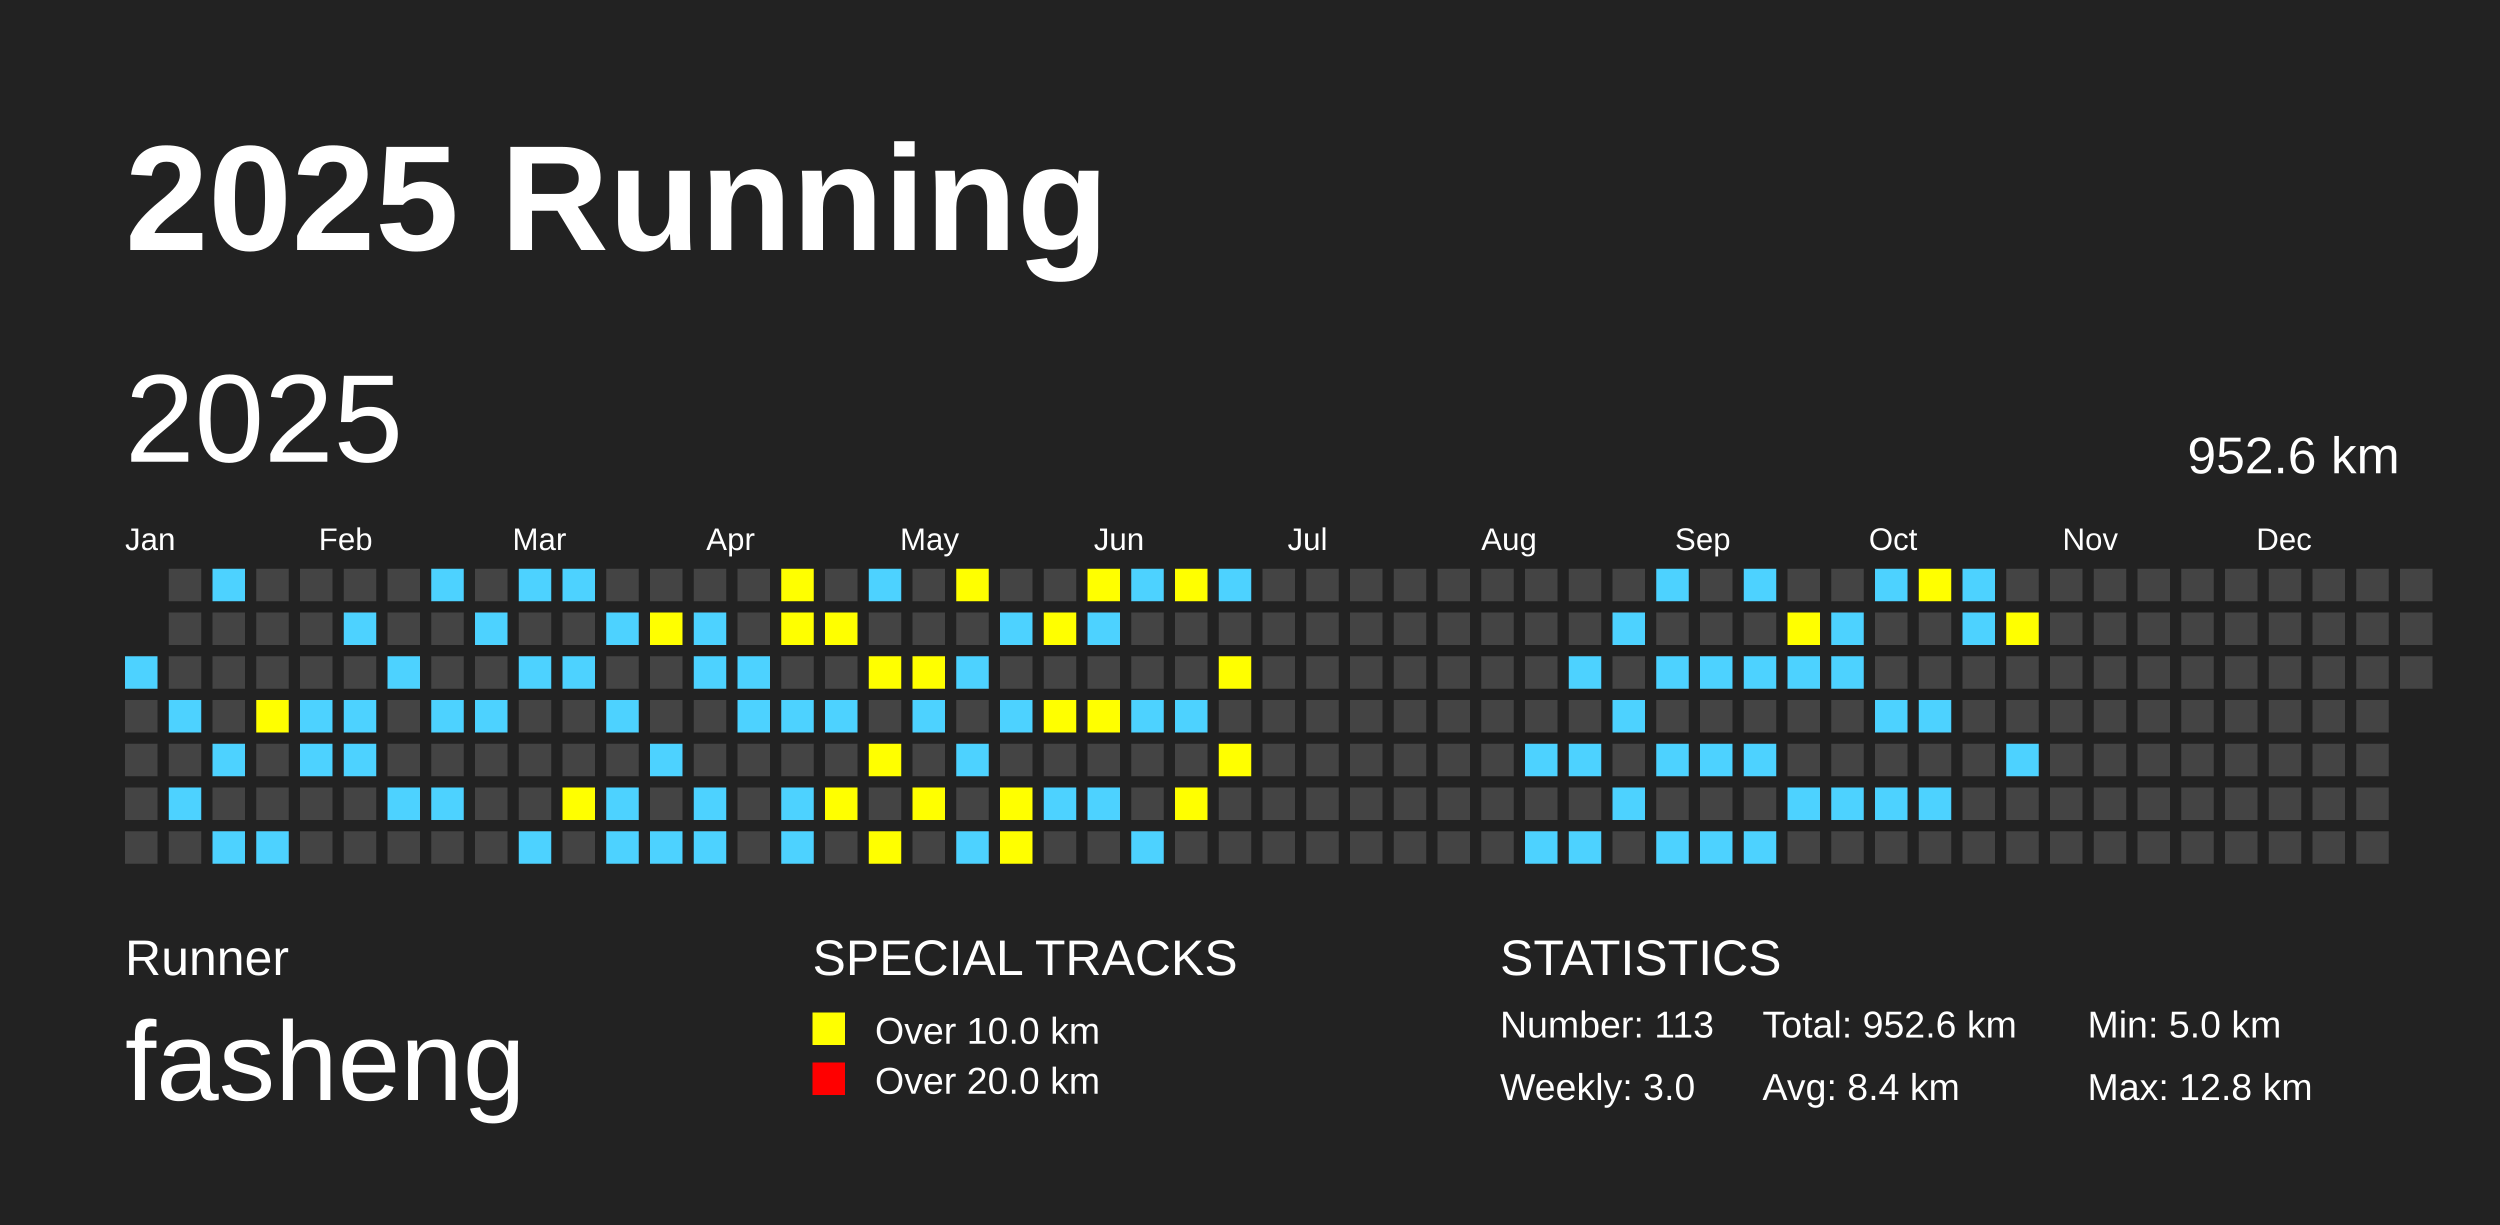
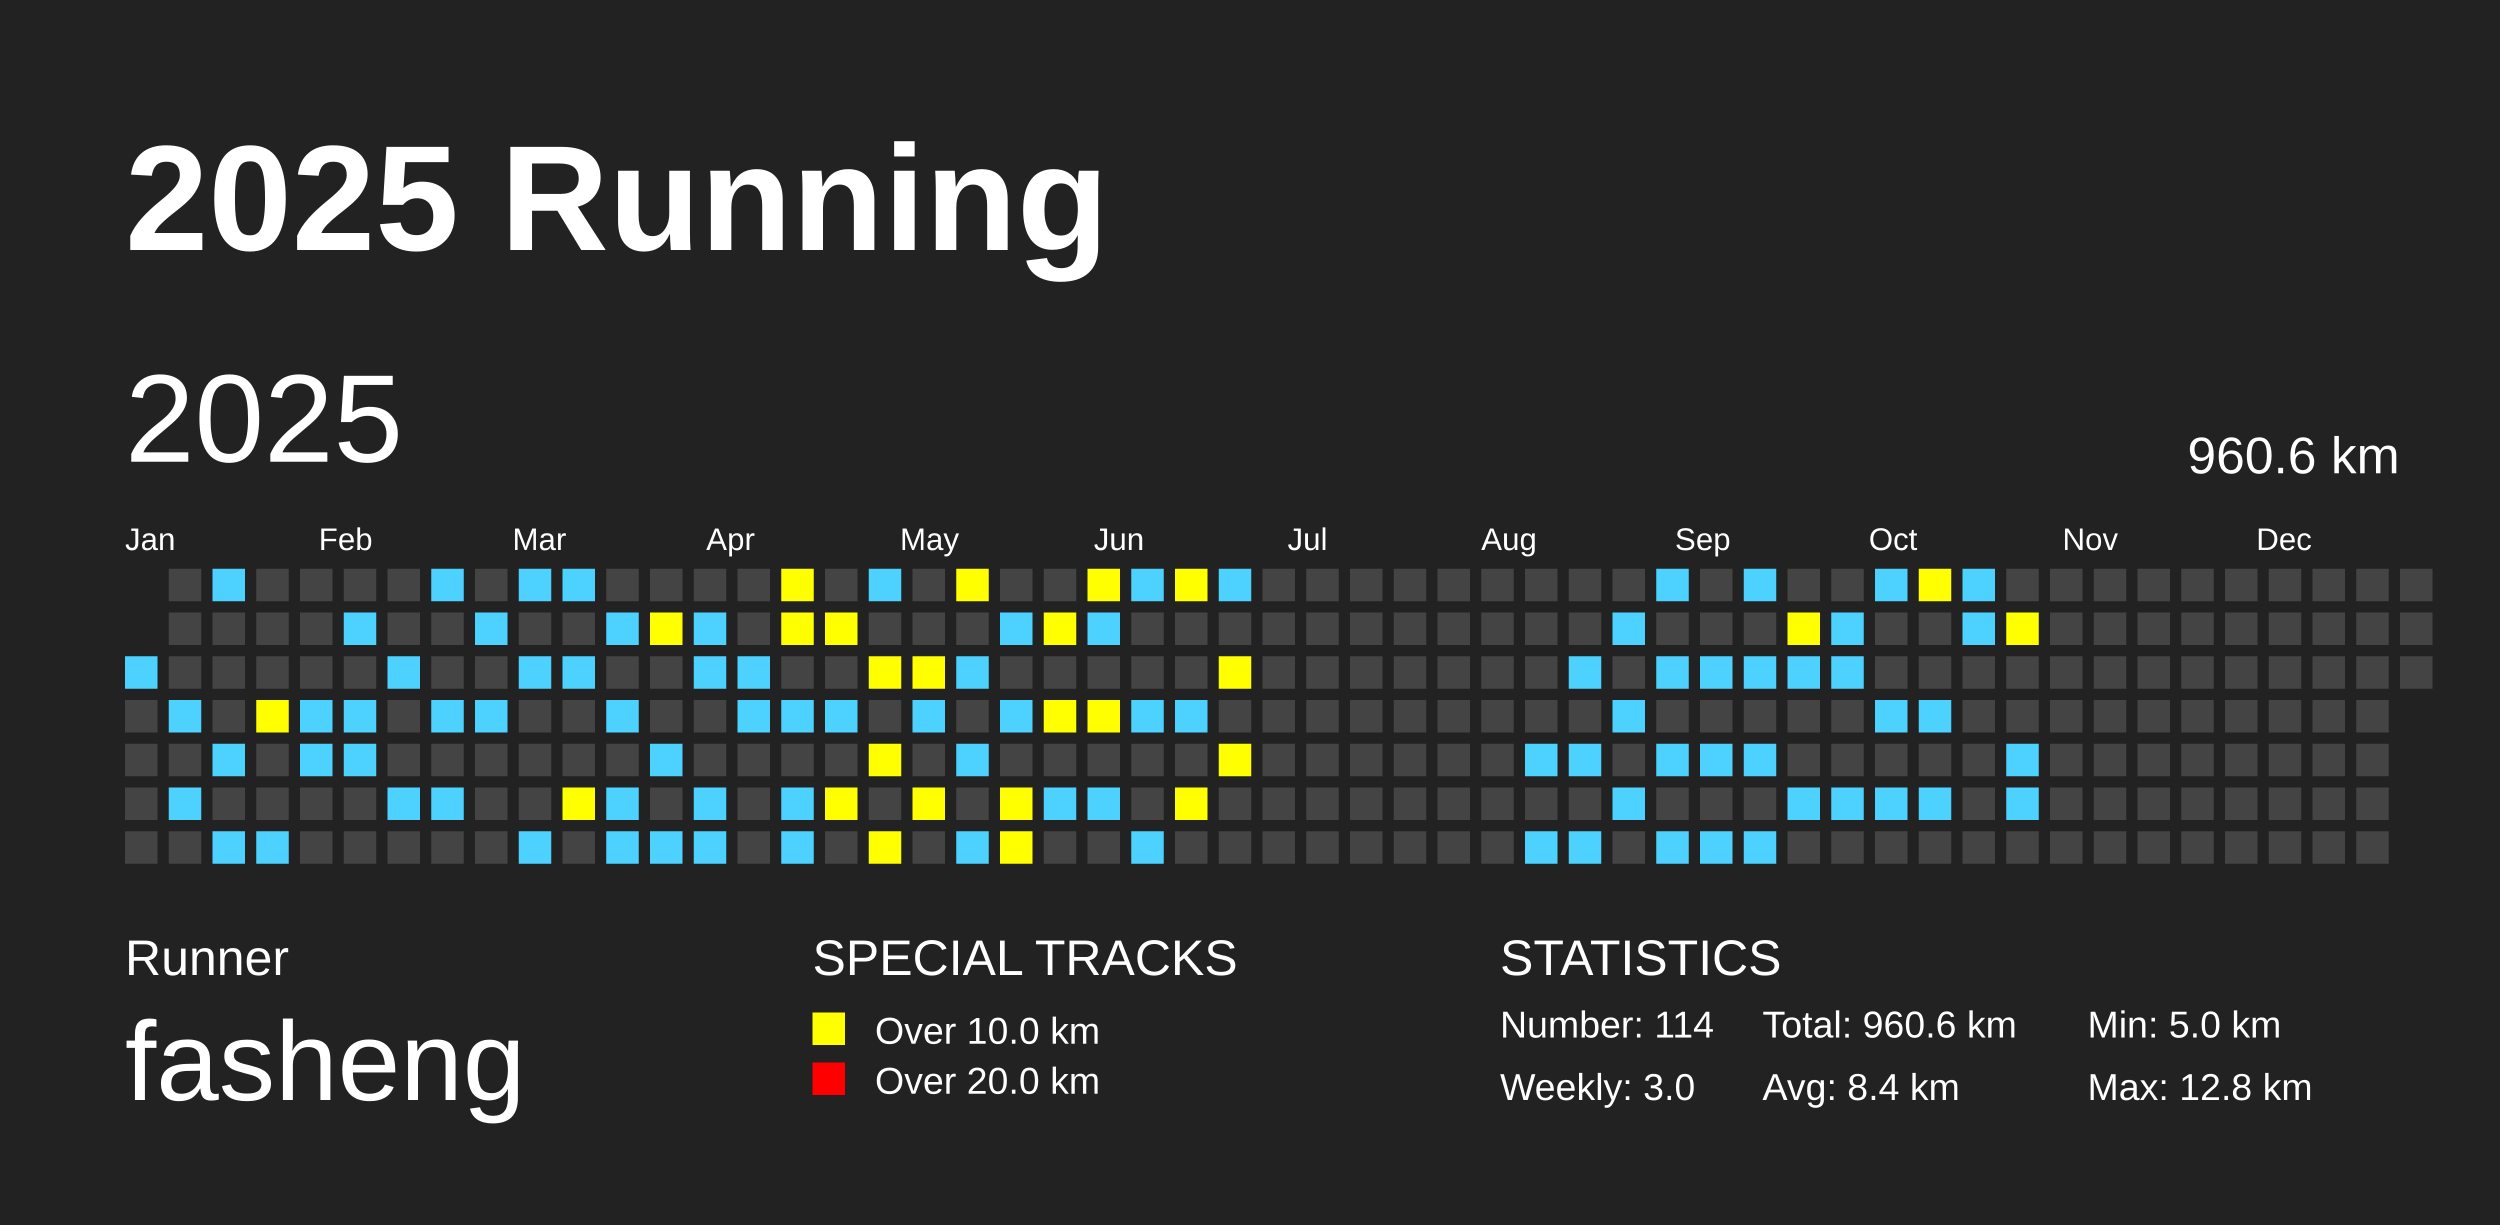
<svg xmlns="http://www.w3.org/2000/svg" baseProfile="full" height="98mm" version="1.1" viewBox="0,0,200,98" width="200mm">
  <defs />
  <rect fill="#222222" height="98" width="200" x="0" y="0" />
  <text fill="#FFFFFF" style="font-size:12px; font-family:Arial; font-weight:bold;" x="10" y="20">2025 Running</text>
  <text fill="#FFFFFF" style="font-size:4px; font-family:Arial" x="10" y="78">Runner</text>
  <text fill="#FFFFFF" style="font-size:9px; font-family:Arial" x="10" y="88">fasheng</text>
  <text fill="#FFFFFF" style="font-size:4px; font-family:Arial" x="65" y="78">SPECIAL TRACKS</text>
  <rect fill="yellow" height="2.6" width="2.6" x="65" y="81" />
  <text fill="#FFFFFF" style="font-size:3px; font-family:Arial" x="70" y="83.5">Over 10.0 km</text>
  <rect fill="red" height="2.6" width="2.6" x="65" y="85" />
  <text fill="#FFFFFF" style="font-size:3px; font-family:Arial" x="70" y="87.5">Over 20.0 km</text>
  <text fill="#FFFFFF" style="font-size:4px; font-family:Arial" x="120" y="78">STATISTICS</text>
-   <text fill="#FFFFFF" style="font-size:3px; font-family:Arial" x="120" y="83">Number: 113</text>
+   <text fill="#FFFFFF" style="font-size:3px; font-family:Arial" x="120" y="83">Number: 114</text>
  <text fill="#FFFFFF" style="font-size:3px; font-family:Arial" x="120" y="88">Weekly: 3.0</text>
-   <text fill="#FFFFFF" style="font-size:3px; font-family:Arial" x="141" y="83">Total: 952.6 km</text>
+   <text fill="#FFFFFF" style="font-size:3px; font-family:Arial" x="141" y="83">Total: 960.6 km</text>
  <text fill="#FFFFFF" style="font-size:3px; font-family:Arial" x="141" y="88">Avg: 8.4 km</text>
  <text fill="#FFFFFF" style="font-size:3px; font-family:Arial" x="167" y="83">Min: 5.0 km</text>
  <text fill="#FFFFFF" style="font-size:3px; font-family:Arial" x="167" y="88">Max: 12.8 km</text>
  <text dominant-baseline="hanging" fill="#FFFFFF" style="font-size:10.0px; font-family:Arial;" x="10" y="30">2025</text>
-   <text dominant-baseline="hanging" fill="#FFFFFF" style="font-size:4.125px; font-family:Arial;" x="175" y="35">952.6 km</text>
+   <text dominant-baseline="hanging" fill="#FFFFFF" style="font-size:4.125px; font-family:Arial;" x="175" y="35">960.6 km</text>
  <text fill="#FFFFFF" style="font-size:2.5px; font-family:Arial" x="10.0" y="44">Jan</text>
  <text fill="#FFFFFF" style="font-size:2.5px; font-family:Arial" x="25.5" y="44">Feb</text>
  <text fill="#FFFFFF" style="font-size:2.5px; font-family:Arial" x="41.0" y="44">Mar</text>
  <text fill="#FFFFFF" style="font-size:2.5px; font-family:Arial" x="56.5" y="44">Apr</text>
  <text fill="#FFFFFF" style="font-size:2.5px; font-family:Arial" x="72.0" y="44">May</text>
  <text fill="#FFFFFF" style="font-size:2.5px; font-family:Arial" x="87.5" y="44">Jun</text>
  <text fill="#FFFFFF" style="font-size:2.5px; font-family:Arial" x="103.0" y="44">Jul</text>
  <text fill="#FFFFFF" style="font-size:2.5px; font-family:Arial" x="118.5" y="44">Aug</text>
  <text fill="#FFFFFF" style="font-size:2.5px; font-family:Arial" x="134.0" y="44">Sep</text>
  <text fill="#FFFFFF" style="font-size:2.5px; font-family:Arial" x="149.5" y="44">Oct</text>
  <text fill="#FFFFFF" style="font-size:2.5px; font-family:Arial" x="165.0" y="44">Nov</text>
  <text fill="#FFFFFF" style="font-size:2.5px; font-family:Arial" x="180.5" y="44">Dec</text>
  <rect fill="#4DD2FF" height="2.6" width="2.6" x="10.0" y="52.5" />
  <rect fill="#444444" height="2.6" width="2.6" x="10.0" y="56.0" />
  <rect fill="#444444" height="2.6" width="2.6" x="10.0" y="59.5" />
  <rect fill="#444444" height="2.6" width="2.6" x="10.0" y="63.0" />
  <rect fill="#444444" height="2.6" width="2.6" x="10.0" y="66.5" />
  <rect fill="#444444" height="2.6" width="2.6" x="13.5" y="45.5" />
  <rect fill="#444444" height="2.6" width="2.6" x="13.5" y="49.0" />
  <rect fill="#444444" height="2.6" width="2.6" x="13.5" y="52.5" />
  <rect fill="#4DD2FF" height="2.6" width="2.6" x="13.5" y="56.0" />
  <rect fill="#444444" height="2.6" width="2.6" x="13.5" y="59.5" />
  <rect fill="#4DD2FF" height="2.6" width="2.6" x="13.5" y="63.0" />
  <rect fill="#444444" height="2.6" width="2.6" x="13.5" y="66.5" />
  <rect fill="#4DD2FF" height="2.6" width="2.6" x="17.0" y="45.5" />
  <rect fill="#444444" height="2.6" width="2.6" x="17.0" y="49.0" />
  <rect fill="#444444" height="2.6" width="2.6" x="17.0" y="52.5" />
  <rect fill="#444444" height="2.6" width="2.6" x="17.0" y="56.0" />
  <rect fill="#4DD2FF" height="2.6" width="2.6" x="17.0" y="59.5" />
  <rect fill="#444444" height="2.6" width="2.6" x="17.0" y="63.0" />
  <rect fill="#4DD2FF" height="2.6" width="2.6" x="17.0" y="66.5" />
  <rect fill="#444444" height="2.6" width="2.6" x="20.5" y="45.5" />
  <rect fill="#444444" height="2.6" width="2.6" x="20.5" y="49.0" />
  <rect fill="#444444" height="2.6" width="2.6" x="20.5" y="52.5" />
  <rect fill="yellow" height="2.6" width="2.6" x="20.5" y="56.0" />
  <rect fill="#444444" height="2.6" width="2.6" x="20.5" y="59.5" />
  <rect fill="#444444" height="2.6" width="2.6" x="20.5" y="63.0" />
  <rect fill="#4DD2FF" height="2.6" width="2.6" x="20.5" y="66.5" />
  <rect fill="#444444" height="2.6" width="2.6" x="24.0" y="45.5" />
  <rect fill="#444444" height="2.6" width="2.6" x="24.0" y="49.0" />
  <rect fill="#444444" height="2.6" width="2.6" x="24.0" y="52.5" />
  <rect fill="#4DD2FF" height="2.6" width="2.6" x="24.0" y="56.0" />
  <rect fill="#4DD2FF" height="2.6" width="2.6" x="24.0" y="59.5" />
  <rect fill="#444444" height="2.6" width="2.6" x="24.0" y="63.0" />
  <rect fill="#444444" height="2.6" width="2.6" x="24.0" y="66.5" />
  <rect fill="#444444" height="2.6" width="2.6" x="27.5" y="45.5" />
  <rect fill="#4DD2FF" height="2.6" width="2.6" x="27.5" y="49.0" />
  <rect fill="#444444" height="2.6" width="2.6" x="27.5" y="52.5" />
  <rect fill="#4DD2FF" height="2.6" width="2.6" x="27.5" y="56.0" />
  <rect fill="#4DD2FF" height="2.6" width="2.6" x="27.5" y="59.5" />
  <rect fill="#444444" height="2.6" width="2.6" x="27.5" y="63.0" />
  <rect fill="#444444" height="2.6" width="2.6" x="27.5" y="66.5" />
  <rect fill="#444444" height="2.6" width="2.6" x="31.0" y="45.5" />
  <rect fill="#444444" height="2.6" width="2.6" x="31.0" y="49.0" />
  <rect fill="#4DD2FF" height="2.6" width="2.6" x="31.0" y="52.5" />
  <rect fill="#444444" height="2.6" width="2.6" x="31.0" y="56.0" />
  <rect fill="#444444" height="2.6" width="2.6" x="31.0" y="59.5" />
  <rect fill="#4DD2FF" height="2.6" width="2.6" x="31.0" y="63.0" />
  <rect fill="#444444" height="2.6" width="2.6" x="31.0" y="66.5" />
  <rect fill="#4DD2FF" height="2.6" width="2.6" x="34.5" y="45.5" />
  <rect fill="#444444" height="2.6" width="2.6" x="34.5" y="49.0" />
  <rect fill="#444444" height="2.6" width="2.6" x="34.5" y="52.5" />
  <rect fill="#4DD2FF" height="2.6" width="2.6" x="34.5" y="56.0" />
  <rect fill="#444444" height="2.6" width="2.6" x="34.5" y="59.5" />
  <rect fill="#4DD2FF" height="2.6" width="2.6" x="34.5" y="63.0" />
  <rect fill="#444444" height="2.6" width="2.6" x="34.5" y="66.5" />
  <rect fill="#444444" height="2.6" width="2.6" x="38.0" y="45.5" />
  <rect fill="#4DD2FF" height="2.6" width="2.6" x="38.0" y="49.0" />
  <rect fill="#444444" height="2.6" width="2.6" x="38.0" y="52.5" />
  <rect fill="#4DD2FF" height="2.6" width="2.6" x="38.0" y="56.0" />
  <rect fill="#444444" height="2.6" width="2.6" x="38.0" y="59.5" />
  <rect fill="#444444" height="2.6" width="2.6" x="38.0" y="63.0" />
  <rect fill="#444444" height="2.6" width="2.6" x="38.0" y="66.5" />
  <rect fill="#4DD2FF" height="2.6" width="2.6" x="41.5" y="45.5" />
  <rect fill="#444444" height="2.6" width="2.6" x="41.5" y="49.0" />
  <rect fill="#4DD2FF" height="2.6" width="2.6" x="41.5" y="52.5" />
  <rect fill="#444444" height="2.6" width="2.6" x="41.5" y="56.0" />
  <rect fill="#444444" height="2.6" width="2.6" x="41.5" y="59.5" />
  <rect fill="#444444" height="2.6" width="2.6" x="41.5" y="63.0" />
  <rect fill="#4DD2FF" height="2.6" width="2.6" x="41.5" y="66.5" />
  <rect fill="#4DD2FF" height="2.6" width="2.6" x="45.0" y="45.5" />
  <rect fill="#444444" height="2.6" width="2.6" x="45.0" y="49.0" />
  <rect fill="#4DD2FF" height="2.6" width="2.6" x="45.0" y="52.5" />
  <rect fill="#444444" height="2.6" width="2.6" x="45.0" y="56.0" />
  <rect fill="#444444" height="2.6" width="2.6" x="45.0" y="59.5" />
  <rect fill="yellow" height="2.6" width="2.6" x="45.0" y="63.0" />
  <rect fill="#444444" height="2.6" width="2.6" x="45.0" y="66.5" />
  <rect fill="#444444" height="2.6" width="2.6" x="48.5" y="45.5" />
  <rect fill="#4DD2FF" height="2.6" width="2.6" x="48.5" y="49.0" />
  <rect fill="#444444" height="2.6" width="2.6" x="48.5" y="52.5" />
  <rect fill="#4DD2FF" height="2.6" width="2.6" x="48.5" y="56.0" />
  <rect fill="#444444" height="2.6" width="2.6" x="48.5" y="59.5" />
  <rect fill="#4DD2FF" height="2.6" width="2.6" x="48.5" y="63.0" />
  <rect fill="#4DD2FF" height="2.6" width="2.6" x="48.5" y="66.5" />
  <rect fill="#444444" height="2.6" width="2.6" x="52.0" y="45.5" />
  <rect fill="yellow" height="2.6" width="2.6" x="52.0" y="49.0" />
  <rect fill="#444444" height="2.6" width="2.6" x="52.0" y="52.5" />
  <rect fill="#444444" height="2.6" width="2.6" x="52.0" y="56.0" />
  <rect fill="#4DD2FF" height="2.6" width="2.6" x="52.0" y="59.5" />
  <rect fill="#444444" height="2.6" width="2.6" x="52.0" y="63.0" />
  <rect fill="#4DD2FF" height="2.6" width="2.6" x="52.0" y="66.5" />
  <rect fill="#444444" height="2.6" width="2.6" x="55.5" y="45.5" />
  <rect fill="#4DD2FF" height="2.6" width="2.6" x="55.5" y="49.0" />
  <rect fill="#4DD2FF" height="2.6" width="2.6" x="55.5" y="52.5" />
  <rect fill="#444444" height="2.6" width="2.6" x="55.5" y="56.0" />
  <rect fill="#444444" height="2.6" width="2.6" x="55.5" y="59.5" />
  <rect fill="#4DD2FF" height="2.6" width="2.6" x="55.5" y="63.0" />
  <rect fill="#4DD2FF" height="2.6" width="2.6" x="55.5" y="66.5" />
  <rect fill="#444444" height="2.6" width="2.6" x="59.0" y="45.5" />
  <rect fill="#444444" height="2.6" width="2.6" x="59.0" y="49.0" />
  <rect fill="#4DD2FF" height="2.6" width="2.6" x="59.0" y="52.5" />
  <rect fill="#4DD2FF" height="2.6" width="2.6" x="59.0" y="56.0" />
  <rect fill="#444444" height="2.6" width="2.6" x="59.0" y="59.5" />
  <rect fill="#444444" height="2.6" width="2.6" x="59.0" y="63.0" />
  <rect fill="#444444" height="2.6" width="2.6" x="59.0" y="66.5" />
  <rect fill="yellow" height="2.6" width="2.6" x="62.5" y="45.5" />
  <rect fill="yellow" height="2.6" width="2.6" x="62.5" y="49.0" />
  <rect fill="#444444" height="2.6" width="2.6" x="62.5" y="52.5" />
  <rect fill="#4DD2FF" height="2.6" width="2.6" x="62.5" y="56.0" />
  <rect fill="#444444" height="2.6" width="2.6" x="62.5" y="59.5" />
  <rect fill="#4DD2FF" height="2.6" width="2.6" x="62.5" y="63.0" />
  <rect fill="#4DD2FF" height="2.6" width="2.6" x="62.5" y="66.5" />
  <rect fill="#444444" height="2.6" width="2.6" x="66.0" y="45.5" />
  <rect fill="yellow" height="2.6" width="2.6" x="66.0" y="49.0" />
  <rect fill="#444444" height="2.6" width="2.6" x="66.0" y="52.5" />
  <rect fill="#4DD2FF" height="2.6" width="2.6" x="66.0" y="56.0" />
  <rect fill="#444444" height="2.6" width="2.6" x="66.0" y="59.5" />
  <rect fill="yellow" height="2.6" width="2.6" x="66.0" y="63.0" />
  <rect fill="#444444" height="2.6" width="2.6" x="66.0" y="66.5" />
  <rect fill="#4DD2FF" height="2.6" width="2.6" x="69.5" y="45.5" />
  <rect fill="#444444" height="2.6" width="2.6" x="69.5" y="49.0" />
  <rect fill="yellow" height="2.6" width="2.6" x="69.5" y="52.5" />
  <rect fill="#444444" height="2.6" width="2.6" x="69.5" y="56.0" />
  <rect fill="yellow" height="2.6" width="2.6" x="69.5" y="59.5" />
  <rect fill="#444444" height="2.6" width="2.6" x="69.5" y="63.0" />
  <rect fill="yellow" height="2.6" width="2.6" x="69.5" y="66.5" />
  <rect fill="#444444" height="2.6" width="2.6" x="73.0" y="45.5" />
  <rect fill="#444444" height="2.6" width="2.6" x="73.0" y="49.0" />
  <rect fill="yellow" height="2.6" width="2.6" x="73.0" y="52.5" />
  <rect fill="#4DD2FF" height="2.6" width="2.6" x="73.0" y="56.0" />
  <rect fill="#444444" height="2.6" width="2.6" x="73.0" y="59.5" />
  <rect fill="yellow" height="2.6" width="2.6" x="73.0" y="63.0" />
  <rect fill="#444444" height="2.6" width="2.6" x="73.0" y="66.5" />
  <rect fill="yellow" height="2.6" width="2.6" x="76.5" y="45.5" />
  <rect fill="#444444" height="2.6" width="2.6" x="76.5" y="49.0" />
  <rect fill="#4DD2FF" height="2.6" width="2.6" x="76.5" y="52.5" />
  <rect fill="#444444" height="2.6" width="2.6" x="76.5" y="56.0" />
  <rect fill="#4DD2FF" height="2.6" width="2.6" x="76.5" y="59.5" />
  <rect fill="#444444" height="2.6" width="2.6" x="76.5" y="63.0" />
  <rect fill="#4DD2FF" height="2.6" width="2.6" x="76.5" y="66.5" />
  <rect fill="#444444" height="2.6" width="2.6" x="80.0" y="45.5" />
  <rect fill="#4DD2FF" height="2.6" width="2.6" x="80.0" y="49.0" />
  <rect fill="#444444" height="2.6" width="2.6" x="80.0" y="52.5" />
  <rect fill="#4DD2FF" height="2.6" width="2.6" x="80.0" y="56.0" />
  <rect fill="#444444" height="2.6" width="2.6" x="80.0" y="59.5" />
  <rect fill="yellow" height="2.6" width="2.6" x="80.0" y="63.0" />
  <rect fill="yellow" height="2.6" width="2.6" x="80.0" y="66.5" />
  <rect fill="#444444" height="2.6" width="2.6" x="83.5" y="45.5" />
  <rect fill="yellow" height="2.6" width="2.6" x="83.5" y="49.0" />
  <rect fill="#444444" height="2.6" width="2.6" x="83.5" y="52.5" />
  <rect fill="yellow" height="2.6" width="2.6" x="83.5" y="56.0" />
  <rect fill="#444444" height="2.6" width="2.6" x="83.5" y="59.5" />
  <rect fill="#4DD2FF" height="2.6" width="2.6" x="83.5" y="63.0" />
  <rect fill="#444444" height="2.6" width="2.6" x="83.5" y="66.5" />
  <rect fill="yellow" height="2.6" width="2.6" x="87.0" y="45.5" />
  <rect fill="#4DD2FF" height="2.6" width="2.6" x="87.0" y="49.0" />
  <rect fill="#444444" height="2.6" width="2.6" x="87.0" y="52.5" />
  <rect fill="yellow" height="2.6" width="2.6" x="87.0" y="56.0" />
  <rect fill="#444444" height="2.6" width="2.6" x="87.0" y="59.5" />
  <rect fill="#4DD2FF" height="2.6" width="2.6" x="87.0" y="63.0" />
  <rect fill="#444444" height="2.6" width="2.6" x="87.0" y="66.5" />
  <rect fill="#4DD2FF" height="2.6" width="2.6" x="90.5" y="45.5" />
  <rect fill="#444444" height="2.6" width="2.6" x="90.5" y="49.0" />
  <rect fill="#444444" height="2.6" width="2.6" x="90.5" y="52.5" />
  <rect fill="#4DD2FF" height="2.6" width="2.6" x="90.5" y="56.0" />
  <rect fill="#444444" height="2.6" width="2.6" x="90.5" y="59.5" />
  <rect fill="#444444" height="2.6" width="2.6" x="90.5" y="63.0" />
  <rect fill="#4DD2FF" height="2.6" width="2.6" x="90.5" y="66.5" />
  <rect fill="yellow" height="2.6" width="2.6" x="94.0" y="45.5" />
  <rect fill="#444444" height="2.6" width="2.6" x="94.0" y="49.0" />
  <rect fill="#444444" height="2.6" width="2.6" x="94.0" y="52.5" />
  <rect fill="#4DD2FF" height="2.6" width="2.6" x="94.0" y="56.0" />
  <rect fill="#444444" height="2.6" width="2.6" x="94.0" y="59.5" />
  <rect fill="yellow" height="2.6" width="2.6" x="94.0" y="63.0" />
  <rect fill="#444444" height="2.6" width="2.6" x="94.0" y="66.5" />
  <rect fill="#4DD2FF" height="2.6" width="2.6" x="97.5" y="45.5" />
  <rect fill="#444444" height="2.6" width="2.6" x="97.5" y="49.0" />
  <rect fill="yellow" height="2.6" width="2.6" x="97.5" y="52.5" />
  <rect fill="#444444" height="2.6" width="2.6" x="97.5" y="56.0" />
  <rect fill="yellow" height="2.6" width="2.6" x="97.5" y="59.5" />
  <rect fill="#444444" height="2.6" width="2.6" x="97.5" y="63.0" />
  <rect fill="#444444" height="2.6" width="2.6" x="97.5" y="66.5" />
  <rect fill="#444444" height="2.6" width="2.6" x="101.0" y="45.5" />
  <rect fill="#444444" height="2.6" width="2.6" x="101.0" y="49.0" />
  <rect fill="#444444" height="2.6" width="2.6" x="101.0" y="52.5" />
  <rect fill="#444444" height="2.6" width="2.6" x="101.0" y="56.0" />
  <rect fill="#444444" height="2.6" width="2.6" x="101.0" y="59.5" />
  <rect fill="#444444" height="2.6" width="2.6" x="101.0" y="63.0" />
  <rect fill="#444444" height="2.6" width="2.6" x="101.0" y="66.5" />
  <rect fill="#444444" height="2.6" width="2.6" x="104.5" y="45.5" />
  <rect fill="#444444" height="2.6" width="2.6" x="104.5" y="49.0" />
  <rect fill="#444444" height="2.6" width="2.6" x="104.5" y="52.5" />
  <rect fill="#444444" height="2.6" width="2.6" x="104.5" y="56.0" />
  <rect fill="#444444" height="2.6" width="2.6" x="104.5" y="59.5" />
  <rect fill="#444444" height="2.6" width="2.6" x="104.5" y="63.0" />
  <rect fill="#444444" height="2.6" width="2.6" x="104.5" y="66.5" />
  <rect fill="#444444" height="2.6" width="2.6" x="108.0" y="45.5" />
  <rect fill="#444444" height="2.6" width="2.6" x="108.0" y="49.0" />
  <rect fill="#444444" height="2.6" width="2.6" x="108.0" y="52.5" />
  <rect fill="#444444" height="2.6" width="2.6" x="108.0" y="56.0" />
  <rect fill="#444444" height="2.6" width="2.6" x="108.0" y="59.5" />
  <rect fill="#444444" height="2.6" width="2.6" x="108.0" y="63.0" />
  <rect fill="#444444" height="2.6" width="2.6" x="108.0" y="66.5" />
  <rect fill="#444444" height="2.6" width="2.6" x="111.5" y="45.5" />
  <rect fill="#444444" height="2.6" width="2.6" x="111.5" y="49.0" />
  <rect fill="#444444" height="2.6" width="2.6" x="111.5" y="52.5" />
  <rect fill="#444444" height="2.6" width="2.6" x="111.5" y="56.0" />
  <rect fill="#444444" height="2.6" width="2.6" x="111.5" y="59.5" />
  <rect fill="#444444" height="2.6" width="2.6" x="111.5" y="63.0" />
  <rect fill="#444444" height="2.6" width="2.6" x="111.5" y="66.5" />
  <rect fill="#444444" height="2.6" width="2.6" x="115.0" y="45.5" />
  <rect fill="#444444" height="2.6" width="2.6" x="115.0" y="49.0" />
  <rect fill="#444444" height="2.6" width="2.6" x="115.0" y="52.5" />
  <rect fill="#444444" height="2.6" width="2.6" x="115.0" y="56.0" />
  <rect fill="#444444" height="2.6" width="2.6" x="115.0" y="59.5" />
  <rect fill="#444444" height="2.6" width="2.6" x="115.0" y="63.0" />
  <rect fill="#444444" height="2.6" width="2.6" x="115.0" y="66.5" />
  <rect fill="#444444" height="2.6" width="2.6" x="118.5" y="45.5" />
  <rect fill="#444444" height="2.6" width="2.6" x="118.5" y="49.0" />
  <rect fill="#444444" height="2.6" width="2.6" x="118.5" y="52.5" />
  <rect fill="#444444" height="2.6" width="2.6" x="118.5" y="56.0" />
  <rect fill="#444444" height="2.6" width="2.6" x="118.5" y="59.5" />
  <rect fill="#444444" height="2.6" width="2.6" x="118.5" y="63.0" />
  <rect fill="#444444" height="2.6" width="2.6" x="118.5" y="66.5" />
  <rect fill="#444444" height="2.6" width="2.6" x="122.0" y="45.5" />
  <rect fill="#444444" height="2.6" width="2.6" x="122.0" y="49.0" />
  <rect fill="#444444" height="2.6" width="2.6" x="122.0" y="52.5" />
  <rect fill="#444444" height="2.6" width="2.6" x="122.0" y="56.0" />
  <rect fill="#4DD2FF" height="2.6" width="2.6" x="122.0" y="59.5" />
  <rect fill="#444444" height="2.6" width="2.6" x="122.0" y="63.0" />
  <rect fill="#4DD2FF" height="2.6" width="2.6" x="122.0" y="66.5" />
  <rect fill="#444444" height="2.6" width="2.6" x="125.5" y="45.5" />
  <rect fill="#444444" height="2.6" width="2.6" x="125.5" y="49.0" />
  <rect fill="#4DD2FF" height="2.6" width="2.6" x="125.5" y="52.5" />
  <rect fill="#444444" height="2.6" width="2.6" x="125.5" y="56.0" />
  <rect fill="#4DD2FF" height="2.6" width="2.6" x="125.5" y="59.5" />
  <rect fill="#444444" height="2.6" width="2.6" x="125.5" y="63.0" />
  <rect fill="#4DD2FF" height="2.6" width="2.6" x="125.5" y="66.5" />
  <rect fill="#444444" height="2.6" width="2.6" x="129.0" y="45.5" />
  <rect fill="#4DD2FF" height="2.6" width="2.6" x="129.0" y="49.0" />
  <rect fill="#444444" height="2.6" width="2.6" x="129.0" y="52.5" />
  <rect fill="#4DD2FF" height="2.6" width="2.6" x="129.0" y="56.0" />
  <rect fill="#444444" height="2.6" width="2.6" x="129.0" y="59.5" />
  <rect fill="#4DD2FF" height="2.6" width="2.6" x="129.0" y="63.0" />
  <rect fill="#444444" height="2.6" width="2.6" x="129.0" y="66.5" />
  <rect fill="#4DD2FF" height="2.6" width="2.6" x="132.5" y="45.5" />
  <rect fill="#444444" height="2.6" width="2.6" x="132.5" y="49.0" />
  <rect fill="#4DD2FF" height="2.6" width="2.6" x="132.5" y="52.5" />
  <rect fill="#444444" height="2.6" width="2.6" x="132.5" y="56.0" />
  <rect fill="#4DD2FF" height="2.6" width="2.6" x="132.5" y="59.5" />
  <rect fill="#444444" height="2.6" width="2.6" x="132.5" y="63.0" />
  <rect fill="#4DD2FF" height="2.6" width="2.6" x="132.5" y="66.5" />
  <rect fill="#444444" height="2.6" width="2.6" x="136.0" y="45.5" />
  <rect fill="#444444" height="2.6" width="2.6" x="136.0" y="49.0" />
  <rect fill="#4DD2FF" height="2.6" width="2.6" x="136.0" y="52.5" />
  <rect fill="#444444" height="2.6" width="2.6" x="136.0" y="56.0" />
  <rect fill="#4DD2FF" height="2.6" width="2.6" x="136.0" y="59.5" />
  <rect fill="#444444" height="2.6" width="2.6" x="136.0" y="63.0" />
  <rect fill="#4DD2FF" height="2.6" width="2.6" x="136.0" y="66.5" />
  <rect fill="#4DD2FF" height="2.6" width="2.6" x="139.5" y="45.5" />
  <rect fill="#444444" height="2.6" width="2.6" x="139.5" y="49.0" />
  <rect fill="#4DD2FF" height="2.6" width="2.6" x="139.5" y="52.5" />
  <rect fill="#444444" height="2.6" width="2.6" x="139.5" y="56.0" />
  <rect fill="#4DD2FF" height="2.6" width="2.6" x="139.5" y="59.5" />
  <rect fill="#444444" height="2.6" width="2.6" x="139.5" y="63.0" />
  <rect fill="#4DD2FF" height="2.6" width="2.6" x="139.5" y="66.5" />
  <rect fill="#444444" height="2.6" width="2.6" x="143.0" y="45.5" />
  <rect fill="yellow" height="2.6" width="2.6" x="143.0" y="49.0" />
  <rect fill="#4DD2FF" height="2.6" width="2.6" x="143.0" y="52.5" />
  <rect fill="#444444" height="2.6" width="2.6" x="143.0" y="56.0" />
  <rect fill="#444444" height="2.6" width="2.6" x="143.0" y="59.5" />
  <rect fill="#4DD2FF" height="2.6" width="2.6" x="143.0" y="63.0" />
  <rect fill="#444444" height="2.6" width="2.6" x="143.0" y="66.5" />
  <rect fill="#444444" height="2.6" width="2.6" x="146.5" y="45.5" />
  <rect fill="#4DD2FF" height="2.6" width="2.6" x="146.5" y="49.0" />
  <rect fill="#4DD2FF" height="2.6" width="2.6" x="146.5" y="52.5" />
  <rect fill="#444444" height="2.6" width="2.6" x="146.5" y="56.0" />
  <rect fill="#444444" height="2.6" width="2.6" x="146.5" y="59.5" />
  <rect fill="#4DD2FF" height="2.6" width="2.6" x="146.5" y="63.0" />
  <rect fill="#444444" height="2.6" width="2.6" x="146.5" y="66.5" />
  <rect fill="#4DD2FF" height="2.6" width="2.6" x="150.0" y="45.5" />
  <rect fill="#444444" height="2.6" width="2.6" x="150.0" y="49.0" />
  <rect fill="#444444" height="2.6" width="2.6" x="150.0" y="52.5" />
  <rect fill="#4DD2FF" height="2.6" width="2.6" x="150.0" y="56.0" />
  <rect fill="#444444" height="2.6" width="2.6" x="150.0" y="59.5" />
  <rect fill="#4DD2FF" height="2.6" width="2.6" x="150.0" y="63.0" />
  <rect fill="#444444" height="2.6" width="2.6" x="150.0" y="66.5" />
  <rect fill="yellow" height="2.6" width="2.6" x="153.5" y="45.5" />
  <rect fill="#444444" height="2.6" width="2.6" x="153.5" y="49.0" />
  <rect fill="#444444" height="2.6" width="2.6" x="153.5" y="52.5" />
  <rect fill="#4DD2FF" height="2.6" width="2.6" x="153.5" y="56.0" />
  <rect fill="#444444" height="2.6" width="2.6" x="153.5" y="59.5" />
  <rect fill="#4DD2FF" height="2.6" width="2.6" x="153.5" y="63.0" />
  <rect fill="#444444" height="2.6" width="2.6" x="153.5" y="66.5" />
  <rect fill="#4DD2FF" height="2.6" width="2.6" x="157.0" y="45.5" />
  <rect fill="#4DD2FF" height="2.6" width="2.6" x="157.0" y="49.0" />
  <rect fill="#444444" height="2.6" width="2.6" x="157.0" y="52.5" />
  <rect fill="#444444" height="2.6" width="2.6" x="157.0" y="56.0" />
  <rect fill="#444444" height="2.6" width="2.6" x="157.0" y="59.5" />
  <rect fill="#444444" height="2.6" width="2.6" x="157.0" y="63.0" />
  <rect fill="#444444" height="2.6" width="2.6" x="157.0" y="66.5" />
  <rect fill="#444444" height="2.6" width="2.6" x="160.5" y="45.5" />
  <rect fill="yellow" height="2.6" width="2.6" x="160.5" y="49.0" />
  <rect fill="#444444" height="2.6" width="2.6" x="160.5" y="52.5" />
  <rect fill="#444444" height="2.6" width="2.6" x="160.5" y="56.0" />
  <rect fill="#4DD2FF" height="2.6" width="2.6" x="160.5" y="59.5" />
-   <rect fill="#444444" height="2.6" width="2.6" x="160.5" y="63.0" />
+   <rect fill="#4DD2FF" height="2.6" width="2.6" x="160.5" y="63.0" />
  <rect fill="#444444" height="2.6" width="2.6" x="160.5" y="66.5" />
  <rect fill="#444444" height="2.6" width="2.6" x="164.0" y="45.5" />
  <rect fill="#444444" height="2.6" width="2.6" x="164.0" y="49.0" />
  <rect fill="#444444" height="2.6" width="2.6" x="164.0" y="52.5" />
  <rect fill="#444444" height="2.6" width="2.6" x="164.0" y="56.0" />
  <rect fill="#444444" height="2.6" width="2.6" x="164.0" y="59.5" />
  <rect fill="#444444" height="2.6" width="2.6" x="164.0" y="63.0" />
  <rect fill="#444444" height="2.6" width="2.6" x="164.0" y="66.5" />
  <rect fill="#444444" height="2.6" width="2.6" x="167.5" y="45.5" />
  <rect fill="#444444" height="2.6" width="2.6" x="167.5" y="49.0" />
  <rect fill="#444444" height="2.6" width="2.6" x="167.5" y="52.5" />
  <rect fill="#444444" height="2.6" width="2.6" x="167.5" y="56.0" />
  <rect fill="#444444" height="2.6" width="2.6" x="167.5" y="59.5" />
  <rect fill="#444444" height="2.6" width="2.6" x="167.5" y="63.0" />
  <rect fill="#444444" height="2.6" width="2.6" x="167.5" y="66.5" />
  <rect fill="#444444" height="2.6" width="2.6" x="171.0" y="45.5" />
  <rect fill="#444444" height="2.6" width="2.6" x="171.0" y="49.0" />
  <rect fill="#444444" height="2.6" width="2.6" x="171.0" y="52.5" />
  <rect fill="#444444" height="2.6" width="2.6" x="171.0" y="56.0" />
  <rect fill="#444444" height="2.6" width="2.6" x="171.0" y="59.5" />
  <rect fill="#444444" height="2.6" width="2.6" x="171.0" y="63.0" />
  <rect fill="#444444" height="2.6" width="2.6" x="171.0" y="66.5" />
  <rect fill="#444444" height="2.6" width="2.6" x="174.5" y="45.5" />
  <rect fill="#444444" height="2.6" width="2.6" x="174.5" y="49.0" />
  <rect fill="#444444" height="2.6" width="2.6" x="174.5" y="52.5" />
  <rect fill="#444444" height="2.6" width="2.6" x="174.5" y="56.0" />
  <rect fill="#444444" height="2.6" width="2.6" x="174.5" y="59.5" />
  <rect fill="#444444" height="2.6" width="2.6" x="174.5" y="63.0" />
  <rect fill="#444444" height="2.6" width="2.6" x="174.5" y="66.5" />
  <rect fill="#444444" height="2.6" width="2.6" x="178.0" y="45.5" />
  <rect fill="#444444" height="2.6" width="2.6" x="178.0" y="49.0" />
  <rect fill="#444444" height="2.6" width="2.6" x="178.0" y="52.5" />
  <rect fill="#444444" height="2.6" width="2.6" x="178.0" y="56.0" />
  <rect fill="#444444" height="2.6" width="2.6" x="178.0" y="59.5" />
  <rect fill="#444444" height="2.6" width="2.6" x="178.0" y="63.0" />
  <rect fill="#444444" height="2.6" width="2.6" x="178.0" y="66.5" />
  <rect fill="#444444" height="2.6" width="2.6" x="181.5" y="45.5" />
  <rect fill="#444444" height="2.6" width="2.6" x="181.5" y="49.0" />
  <rect fill="#444444" height="2.6" width="2.6" x="181.5" y="52.5" />
  <rect fill="#444444" height="2.6" width="2.6" x="181.5" y="56.0" />
  <rect fill="#444444" height="2.6" width="2.6" x="181.5" y="59.5" />
  <rect fill="#444444" height="2.6" width="2.6" x="181.5" y="63.0" />
  <rect fill="#444444" height="2.6" width="2.6" x="181.5" y="66.5" />
  <rect fill="#444444" height="2.6" width="2.6" x="185.0" y="45.5" />
  <rect fill="#444444" height="2.6" width="2.6" x="185.0" y="49.0" />
  <rect fill="#444444" height="2.6" width="2.6" x="185.0" y="52.5" />
  <rect fill="#444444" height="2.6" width="2.6" x="185.0" y="56.0" />
  <rect fill="#444444" height="2.6" width="2.6" x="185.0" y="59.5" />
  <rect fill="#444444" height="2.6" width="2.6" x="185.0" y="63.0" />
  <rect fill="#444444" height="2.6" width="2.6" x="185.0" y="66.5" />
  <rect fill="#444444" height="2.6" width="2.6" x="188.5" y="45.5" />
  <rect fill="#444444" height="2.6" width="2.6" x="188.5" y="49.0" />
  <rect fill="#444444" height="2.6" width="2.6" x="188.5" y="52.5" />
  <rect fill="#444444" height="2.6" width="2.6" x="188.5" y="56.0" />
  <rect fill="#444444" height="2.6" width="2.6" x="188.5" y="59.5" />
  <rect fill="#444444" height="2.6" width="2.6" x="188.5" y="63.0" />
  <rect fill="#444444" height="2.6" width="2.6" x="188.5" y="66.5" />
  <rect fill="#444444" height="2.6" width="2.6" x="192.0" y="45.5" />
  <rect fill="#444444" height="2.6" width="2.6" x="192.0" y="49.0" />
  <rect fill="#444444" height="2.6" width="2.6" x="192.0" y="52.5" />
</svg>
